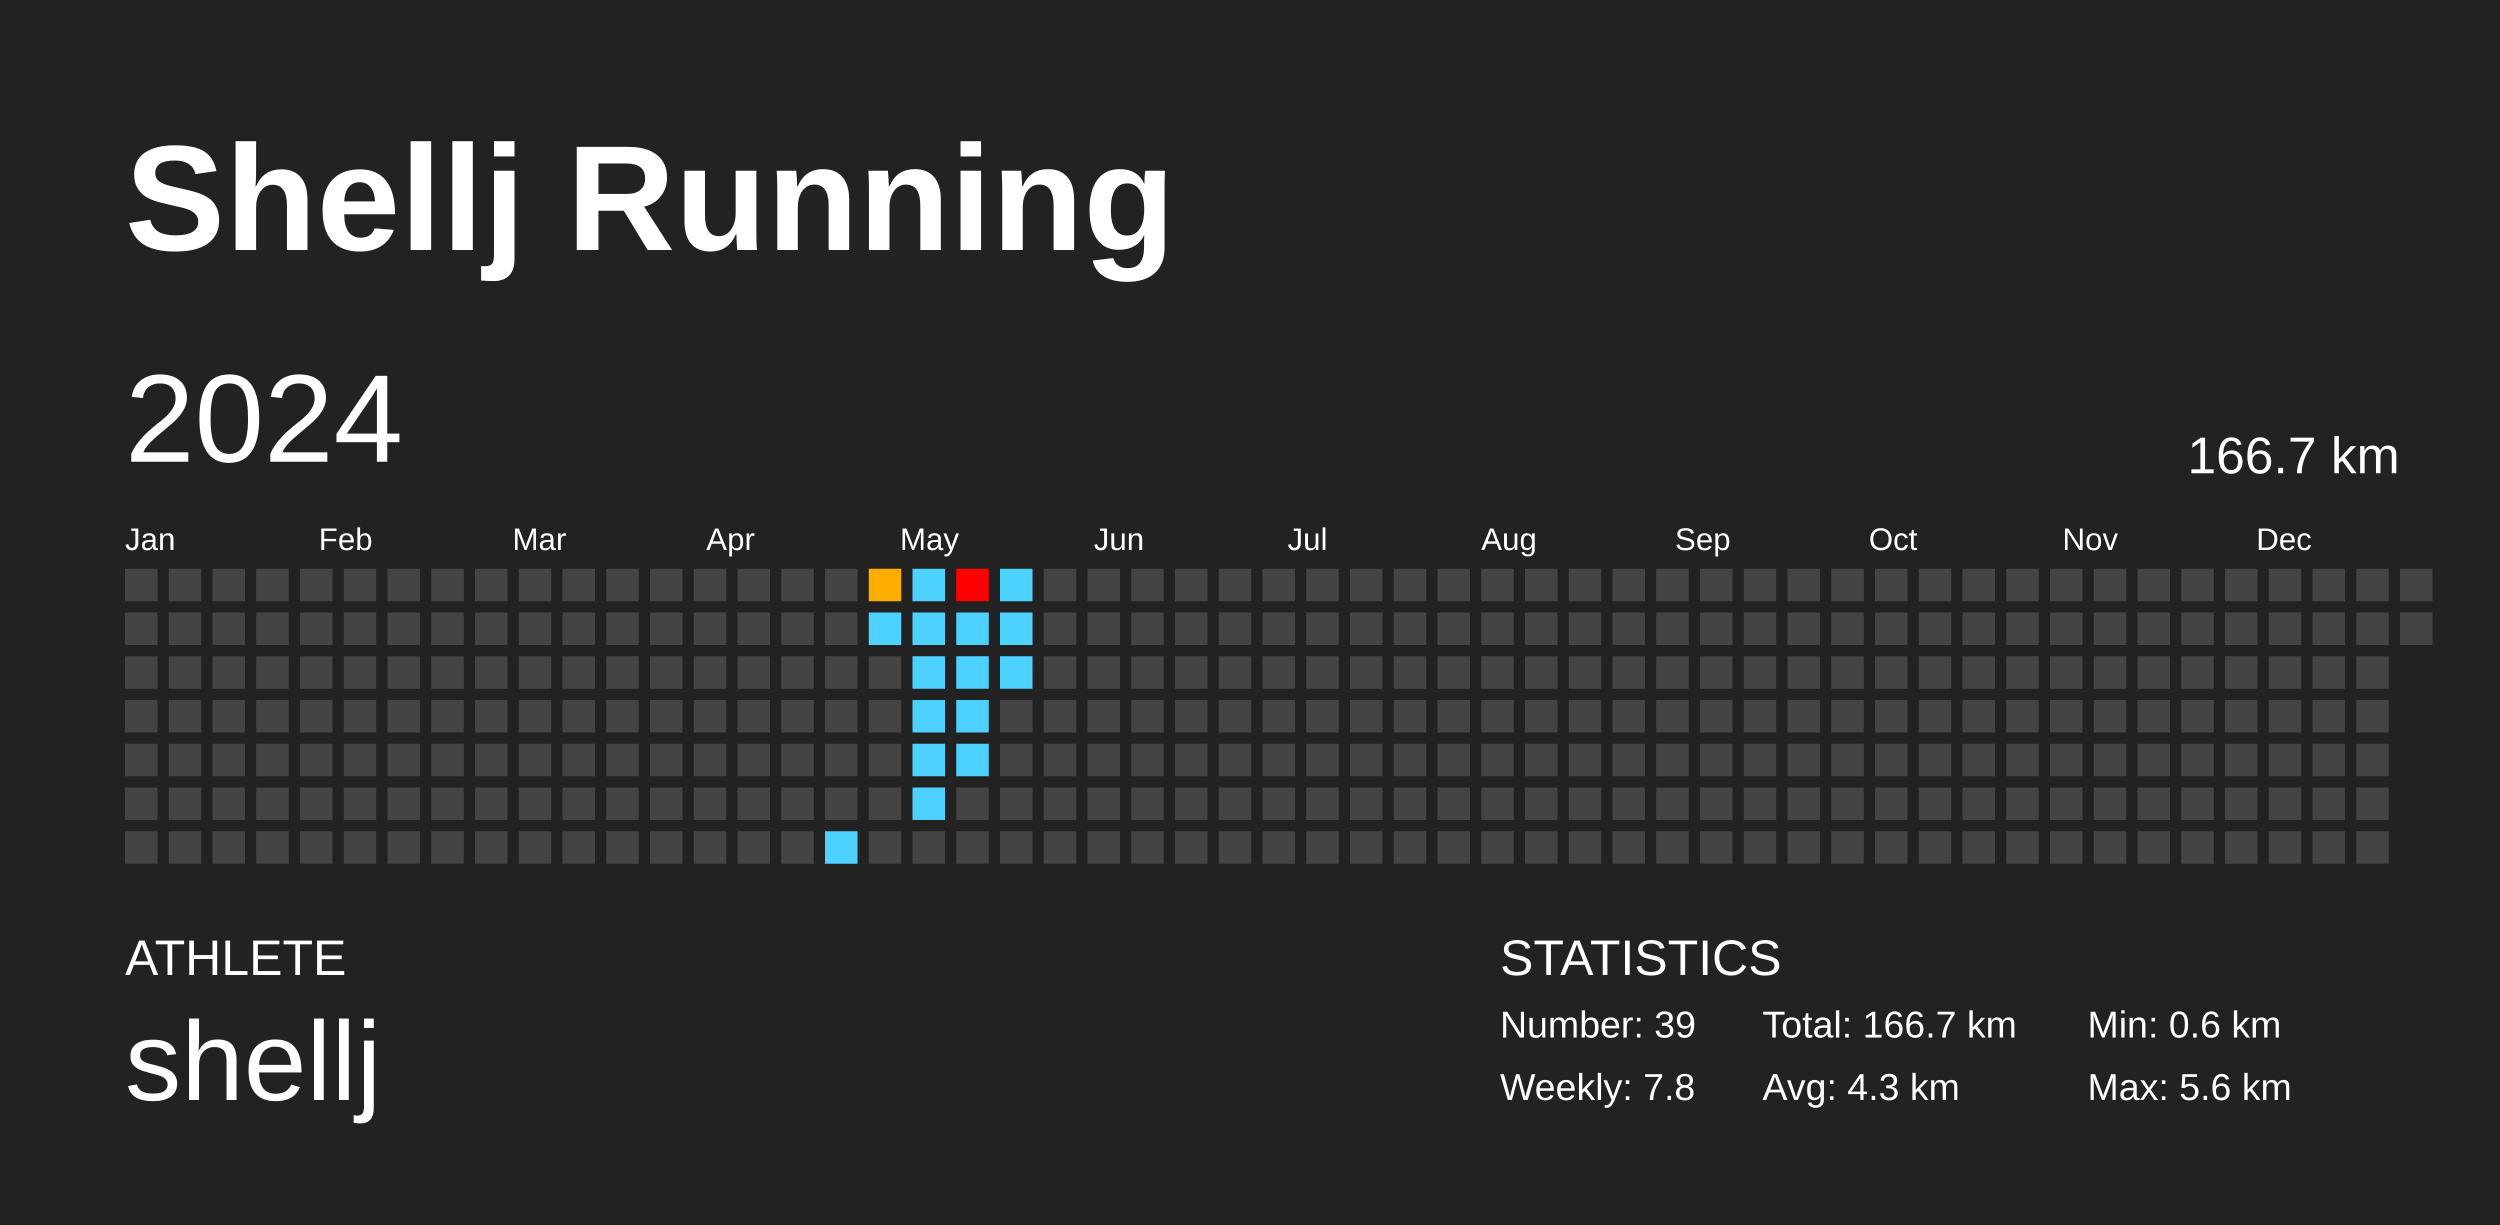
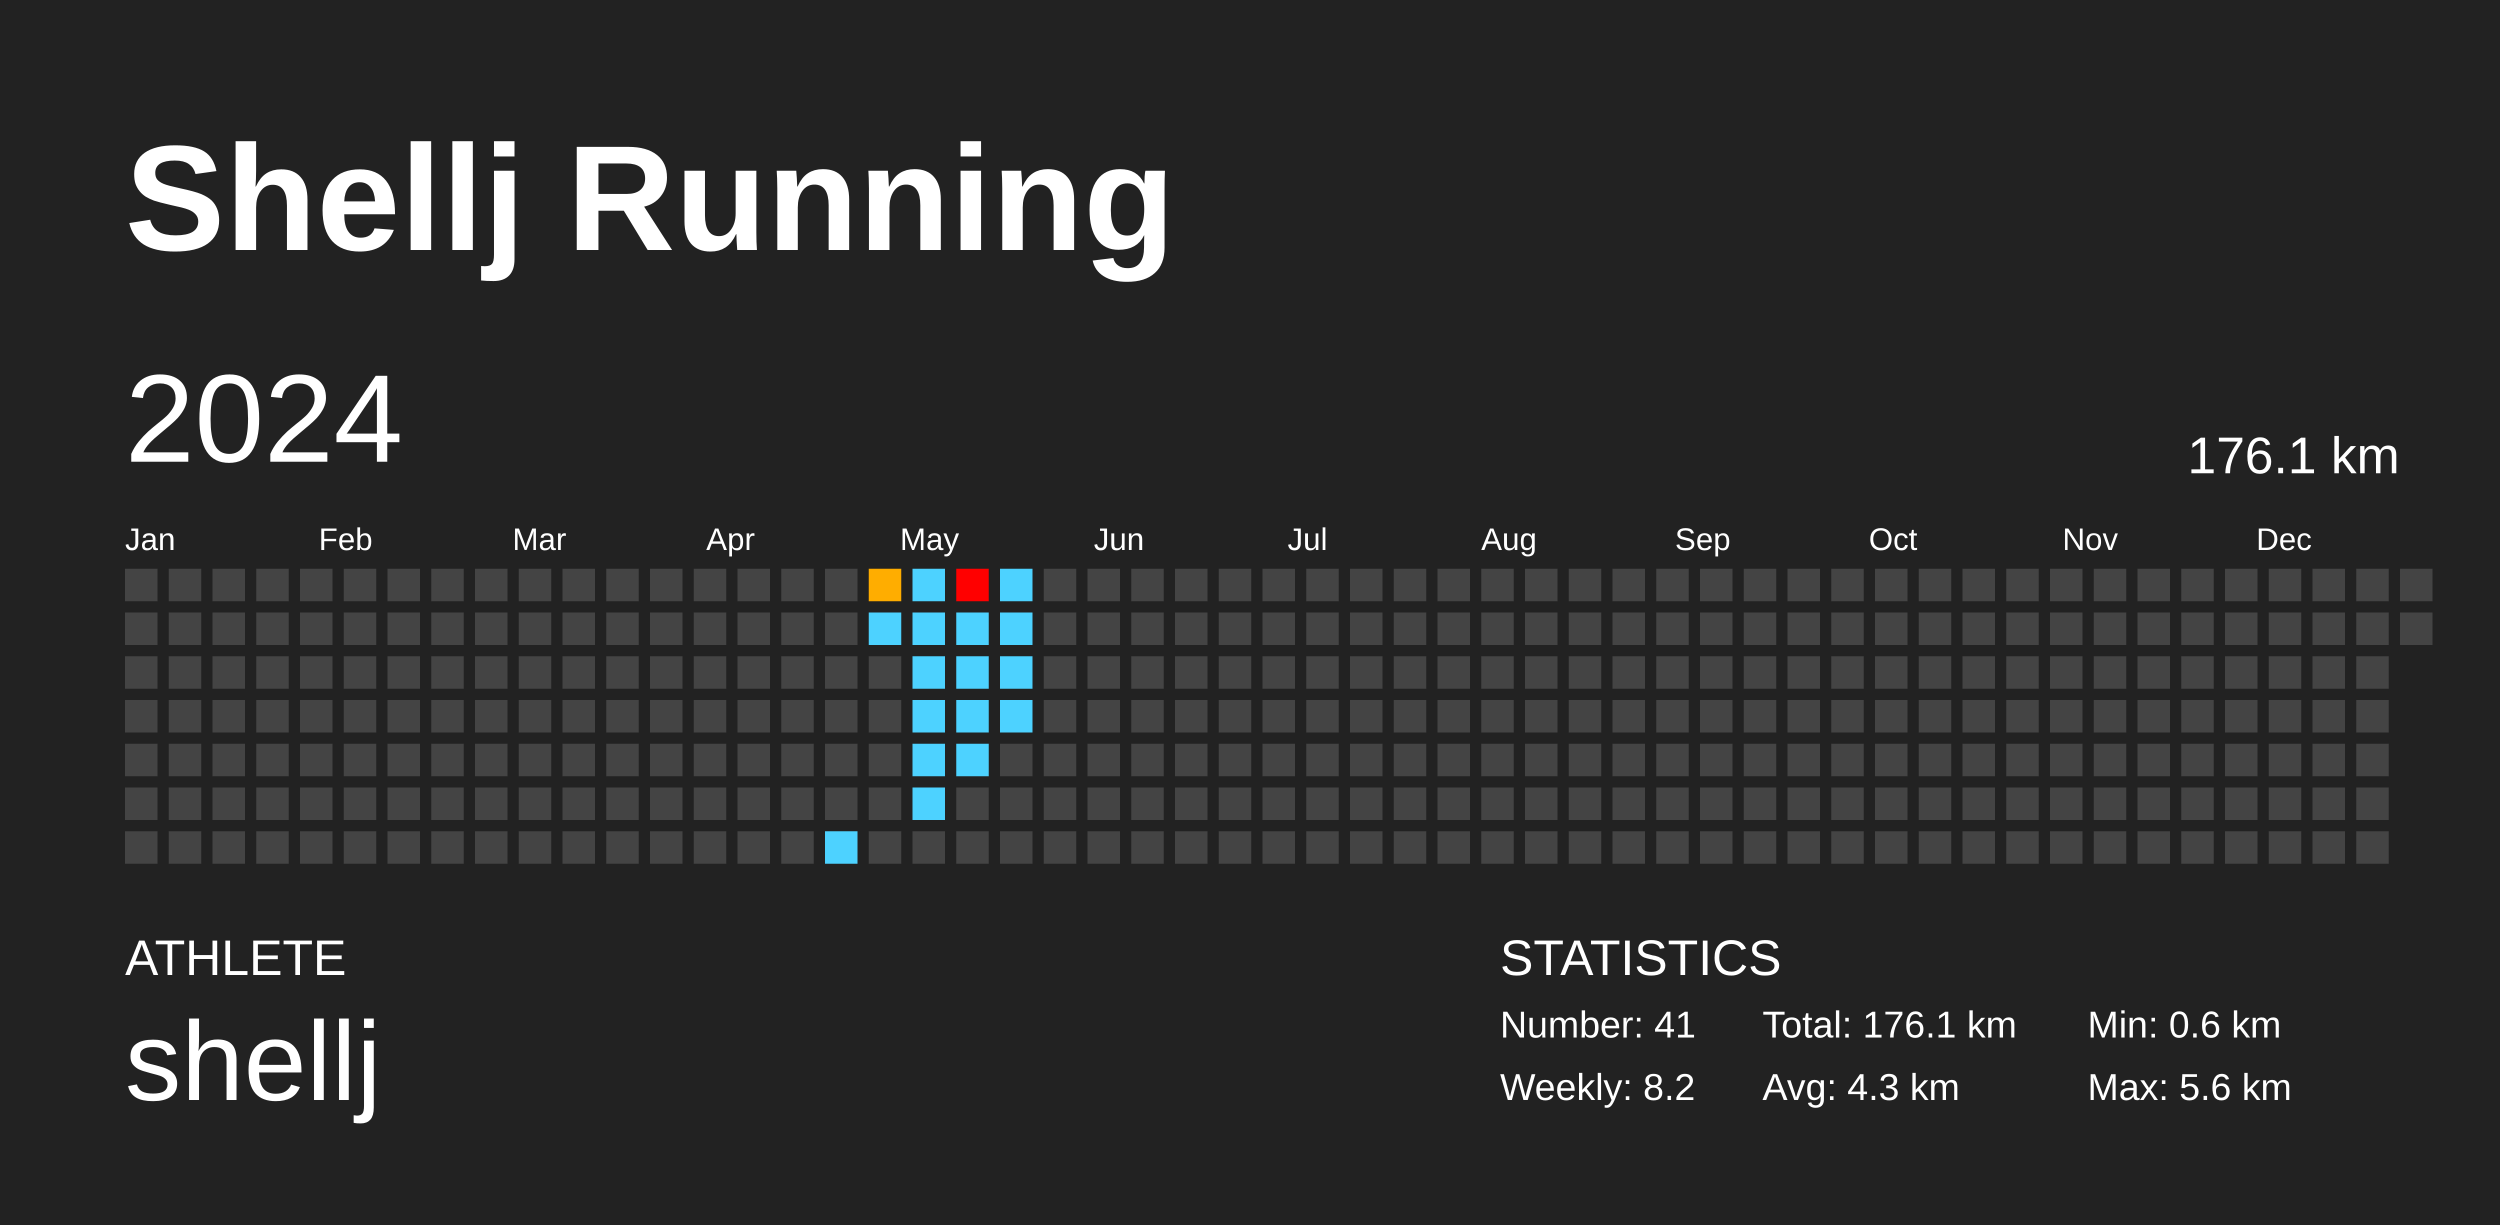
<svg xmlns="http://www.w3.org/2000/svg" baseProfile="full" height="98mm" version="1.1" viewBox="0,0,200,98" width="200mm">
  <defs />
  <rect fill="#222222" height="98" width="200" x="0" y="0" />
  <text fill="#FFFFFF" style="font-size:12px; font-family:Arial; font-weight:bold;" x="10" y="20">Shellj Running</text>
  <text fill="#FFFFFF" style="font-size:4px; font-family:Arial" x="10" y="78">ATHLETE</text>
  <text fill="#FFFFFF" style="font-size:9px; font-family:Arial" x="10" y="88">shellj</text>
  <text fill="#FFFFFF" style="font-size:4px; font-family:Arial" x="120" y="78">STATISTICS</text>
-   <text fill="#FFFFFF" style="font-size:3px; font-family:Arial" x="120" y="83">Number: 39</text>
-   <text fill="#FFFFFF" style="font-size:3px; font-family:Arial" x="120" y="88">Weekly: 7.8</text>
-   <text fill="#FFFFFF" style="font-size:3px; font-family:Arial" x="141" y="83">Total: 166.7 km</text>
+   <text fill="#FFFFFF" style="font-size:3px; font-family:Arial" x="120" y="83">Number: 41</text>
+   <text fill="#FFFFFF" style="font-size:3px; font-family:Arial" x="120" y="88">Weekly: 8.2</text>
+   <text fill="#FFFFFF" style="font-size:3px; font-family:Arial" x="141" y="83">Total: 176.1 km</text>
  <text fill="#FFFFFF" style="font-size:3px; font-family:Arial" x="141" y="88">Avg: 4.3 km</text>
  <text fill="#FFFFFF" style="font-size:3px; font-family:Arial" x="167" y="83">Min: 0.6 km</text>
  <text fill="#FFFFFF" style="font-size:3px; font-family:Arial" x="167" y="88">Max: 5.6 km</text>
  <text dominant-baseline="hanging" fill="#FFFFFF" style="font-size:10.0px; font-family:Arial;" x="10" y="30">2024</text>
-   <text dominant-baseline="hanging" fill="#FFFFFF" style="font-size:4.125px; font-family:Arial;" x="175" y="35">166.7 km</text>
+   <text dominant-baseline="hanging" fill="#FFFFFF" style="font-size:4.125px; font-family:Arial;" x="175" y="35">176.1 km</text>
  <text fill="#FFFFFF" style="font-size:2.5px; font-family:Arial" x="10.0" y="44">Jan</text>
  <text fill="#FFFFFF" style="font-size:2.5px; font-family:Arial" x="25.5" y="44">Feb</text>
  <text fill="#FFFFFF" style="font-size:2.5px; font-family:Arial" x="41.0" y="44">Mar</text>
  <text fill="#FFFFFF" style="font-size:2.5px; font-family:Arial" x="56.5" y="44">Apr</text>
  <text fill="#FFFFFF" style="font-size:2.5px; font-family:Arial" x="72.0" y="44">May</text>
  <text fill="#FFFFFF" style="font-size:2.5px; font-family:Arial" x="87.5" y="44">Jun</text>
  <text fill="#FFFFFF" style="font-size:2.5px; font-family:Arial" x="103.0" y="44">Jul</text>
  <text fill="#FFFFFF" style="font-size:2.5px; font-family:Arial" x="118.5" y="44">Aug</text>
  <text fill="#FFFFFF" style="font-size:2.5px; font-family:Arial" x="134.0" y="44">Sep</text>
  <text fill="#FFFFFF" style="font-size:2.5px; font-family:Arial" x="149.5" y="44">Oct</text>
  <text fill="#FFFFFF" style="font-size:2.5px; font-family:Arial" x="165.0" y="44">Nov</text>
  <text fill="#FFFFFF" style="font-size:2.5px; font-family:Arial" x="180.5" y="44">Dec</text>
  <rect fill="#444444" height="2.6" width="2.6" x="10.0" y="45.5" />
  <rect fill="#444444" height="2.6" width="2.6" x="10.0" y="49.0" />
  <rect fill="#444444" height="2.6" width="2.6" x="10.0" y="52.5" />
  <rect fill="#444444" height="2.6" width="2.6" x="10.0" y="56.0" />
  <rect fill="#444444" height="2.6" width="2.6" x="10.0" y="59.5" />
  <rect fill="#444444" height="2.6" width="2.6" x="10.0" y="63.0" />
  <rect fill="#444444" height="2.6" width="2.6" x="10.0" y="66.5" />
  <rect fill="#444444" height="2.6" width="2.6" x="13.5" y="45.5" />
  <rect fill="#444444" height="2.6" width="2.6" x="13.5" y="49.0" />
  <rect fill="#444444" height="2.6" width="2.6" x="13.5" y="52.5" />
  <rect fill="#444444" height="2.6" width="2.6" x="13.5" y="56.0" />
  <rect fill="#444444" height="2.6" width="2.6" x="13.5" y="59.5" />
  <rect fill="#444444" height="2.6" width="2.6" x="13.5" y="63.0" />
  <rect fill="#444444" height="2.6" width="2.6" x="13.5" y="66.5" />
  <rect fill="#444444" height="2.6" width="2.6" x="17.0" y="45.5" />
  <rect fill="#444444" height="2.6" width="2.6" x="17.0" y="49.0" />
  <rect fill="#444444" height="2.6" width="2.6" x="17.0" y="52.5" />
  <rect fill="#444444" height="2.6" width="2.6" x="17.0" y="56.0" />
  <rect fill="#444444" height="2.6" width="2.6" x="17.0" y="59.5" />
  <rect fill="#444444" height="2.6" width="2.6" x="17.0" y="63.0" />
  <rect fill="#444444" height="2.6" width="2.6" x="17.0" y="66.5" />
  <rect fill="#444444" height="2.6" width="2.6" x="20.5" y="45.5" />
  <rect fill="#444444" height="2.6" width="2.6" x="20.5" y="49.0" />
  <rect fill="#444444" height="2.6" width="2.6" x="20.5" y="52.5" />
  <rect fill="#444444" height="2.6" width="2.6" x="20.5" y="56.0" />
  <rect fill="#444444" height="2.6" width="2.6" x="20.5" y="59.5" />
  <rect fill="#444444" height="2.6" width="2.6" x="20.5" y="63.0" />
  <rect fill="#444444" height="2.6" width="2.6" x="20.5" y="66.5" />
  <rect fill="#444444" height="2.6" width="2.6" x="24.0" y="45.5" />
  <rect fill="#444444" height="2.6" width="2.6" x="24.0" y="49.0" />
  <rect fill="#444444" height="2.6" width="2.6" x="24.0" y="52.5" />
  <rect fill="#444444" height="2.6" width="2.6" x="24.0" y="56.0" />
  <rect fill="#444444" height="2.6" width="2.6" x="24.0" y="59.5" />
  <rect fill="#444444" height="2.6" width="2.6" x="24.0" y="63.0" />
  <rect fill="#444444" height="2.6" width="2.6" x="24.0" y="66.5" />
  <rect fill="#444444" height="2.6" width="2.6" x="27.5" y="45.5" />
  <rect fill="#444444" height="2.6" width="2.6" x="27.5" y="49.0" />
  <rect fill="#444444" height="2.6" width="2.6" x="27.5" y="52.5" />
  <rect fill="#444444" height="2.6" width="2.6" x="27.5" y="56.0" />
  <rect fill="#444444" height="2.6" width="2.6" x="27.5" y="59.5" />
  <rect fill="#444444" height="2.6" width="2.6" x="27.5" y="63.0" />
  <rect fill="#444444" height="2.6" width="2.6" x="27.5" y="66.5" />
  <rect fill="#444444" height="2.6" width="2.6" x="31.0" y="45.5" />
  <rect fill="#444444" height="2.6" width="2.6" x="31.0" y="49.0" />
  <rect fill="#444444" height="2.6" width="2.6" x="31.0" y="52.5" />
  <rect fill="#444444" height="2.6" width="2.6" x="31.0" y="56.0" />
  <rect fill="#444444" height="2.6" width="2.6" x="31.0" y="59.5" />
  <rect fill="#444444" height="2.6" width="2.6" x="31.0" y="63.0" />
  <rect fill="#444444" height="2.6" width="2.6" x="31.0" y="66.5" />
  <rect fill="#444444" height="2.6" width="2.6" x="34.5" y="45.5" />
  <rect fill="#444444" height="2.6" width="2.6" x="34.5" y="49.0" />
  <rect fill="#444444" height="2.6" width="2.6" x="34.5" y="52.5" />
  <rect fill="#444444" height="2.6" width="2.6" x="34.5" y="56.0" />
  <rect fill="#444444" height="2.6" width="2.6" x="34.5" y="59.5" />
  <rect fill="#444444" height="2.6" width="2.6" x="34.5" y="63.0" />
  <rect fill="#444444" height="2.6" width="2.6" x="34.5" y="66.5" />
  <rect fill="#444444" height="2.6" width="2.6" x="38.0" y="45.5" />
  <rect fill="#444444" height="2.6" width="2.6" x="38.0" y="49.0" />
  <rect fill="#444444" height="2.6" width="2.6" x="38.0" y="52.5" />
  <rect fill="#444444" height="2.6" width="2.6" x="38.0" y="56.0" />
  <rect fill="#444444" height="2.6" width="2.6" x="38.0" y="59.5" />
  <rect fill="#444444" height="2.6" width="2.6" x="38.0" y="63.0" />
  <rect fill="#444444" height="2.6" width="2.6" x="38.0" y="66.5" />
  <rect fill="#444444" height="2.6" width="2.6" x="41.5" y="45.5" />
  <rect fill="#444444" height="2.6" width="2.6" x="41.5" y="49.0" />
  <rect fill="#444444" height="2.6" width="2.6" x="41.5" y="52.5" />
  <rect fill="#444444" height="2.6" width="2.6" x="41.5" y="56.0" />
  <rect fill="#444444" height="2.6" width="2.6" x="41.5" y="59.5" />
  <rect fill="#444444" height="2.6" width="2.6" x="41.5" y="63.0" />
  <rect fill="#444444" height="2.6" width="2.6" x="41.5" y="66.5" />
  <rect fill="#444444" height="2.6" width="2.6" x="45.0" y="45.5" />
  <rect fill="#444444" height="2.6" width="2.6" x="45.0" y="49.0" />
  <rect fill="#444444" height="2.6" width="2.6" x="45.0" y="52.5" />
  <rect fill="#444444" height="2.6" width="2.6" x="45.0" y="56.0" />
  <rect fill="#444444" height="2.6" width="2.6" x="45.0" y="59.5" />
  <rect fill="#444444" height="2.6" width="2.6" x="45.0" y="63.0" />
  <rect fill="#444444" height="2.6" width="2.6" x="45.0" y="66.5" />
  <rect fill="#444444" height="2.6" width="2.6" x="48.5" y="45.5" />
  <rect fill="#444444" height="2.6" width="2.6" x="48.5" y="49.0" />
  <rect fill="#444444" height="2.6" width="2.6" x="48.5" y="52.5" />
  <rect fill="#444444" height="2.6" width="2.6" x="48.5" y="56.0" />
  <rect fill="#444444" height="2.6" width="2.6" x="48.5" y="59.5" />
  <rect fill="#444444" height="2.6" width="2.6" x="48.5" y="63.0" />
  <rect fill="#444444" height="2.6" width="2.6" x="48.5" y="66.5" />
  <rect fill="#444444" height="2.6" width="2.6" x="52.0" y="45.5" />
  <rect fill="#444444" height="2.6" width="2.6" x="52.0" y="49.0" />
  <rect fill="#444444" height="2.6" width="2.6" x="52.0" y="52.5" />
  <rect fill="#444444" height="2.6" width="2.6" x="52.0" y="56.0" />
  <rect fill="#444444" height="2.6" width="2.6" x="52.0" y="59.5" />
  <rect fill="#444444" height="2.6" width="2.6" x="52.0" y="63.0" />
  <rect fill="#444444" height="2.6" width="2.6" x="52.0" y="66.5" />
  <rect fill="#444444" height="2.6" width="2.6" x="55.5" y="45.5" />
  <rect fill="#444444" height="2.6" width="2.6" x="55.5" y="49.0" />
  <rect fill="#444444" height="2.6" width="2.6" x="55.5" y="52.5" />
  <rect fill="#444444" height="2.6" width="2.6" x="55.5" y="56.0" />
  <rect fill="#444444" height="2.6" width="2.6" x="55.5" y="59.5" />
  <rect fill="#444444" height="2.6" width="2.6" x="55.5" y="63.0" />
  <rect fill="#444444" height="2.6" width="2.6" x="55.5" y="66.5" />
  <rect fill="#444444" height="2.6" width="2.6" x="59.0" y="45.5" />
  <rect fill="#444444" height="2.6" width="2.6" x="59.0" y="49.0" />
  <rect fill="#444444" height="2.6" width="2.6" x="59.0" y="52.5" />
  <rect fill="#444444" height="2.6" width="2.6" x="59.0" y="56.0" />
  <rect fill="#444444" height="2.6" width="2.6" x="59.0" y="59.5" />
  <rect fill="#444444" height="2.6" width="2.6" x="59.0" y="63.0" />
  <rect fill="#444444" height="2.6" width="2.6" x="59.0" y="66.5" />
  <rect fill="#444444" height="2.6" width="2.6" x="62.5" y="45.5" />
  <rect fill="#444444" height="2.6" width="2.6" x="62.5" y="49.0" />
  <rect fill="#444444" height="2.6" width="2.6" x="62.5" y="52.5" />
  <rect fill="#444444" height="2.6" width="2.6" x="62.5" y="56.0" />
  <rect fill="#444444" height="2.6" width="2.6" x="62.5" y="59.5" />
  <rect fill="#444444" height="2.6" width="2.6" x="62.5" y="63.0" />
  <rect fill="#444444" height="2.6" width="2.6" x="62.5" y="66.5" />
  <rect fill="#444444" height="2.6" width="2.6" x="66.0" y="45.5" />
  <rect fill="#444444" height="2.6" width="2.6" x="66.0" y="49.0" />
  <rect fill="#444444" height="2.6" width="2.6" x="66.0" y="52.5" />
  <rect fill="#444444" height="2.6" width="2.6" x="66.0" y="56.0" />
  <rect fill="#444444" height="2.6" width="2.6" x="66.0" y="59.5" />
  <rect fill="#444444" height="2.6" width="2.6" x="66.0" y="63.0" />
  <rect fill="#4dd2ff" height="2.6" width="2.6" x="66.0" y="66.5" />
  <rect fill="#ffad00" height="2.6" width="2.6" x="69.5" y="45.5" />
  <rect fill="#4dd2ff" height="2.6" width="2.6" x="69.5" y="49.0" />
  <rect fill="#444444" height="2.6" width="2.6" x="69.5" y="52.5" />
  <rect fill="#444444" height="2.6" width="2.6" x="69.5" y="56.0" />
  <rect fill="#444444" height="2.6" width="2.6" x="69.5" y="59.5" />
  <rect fill="#444444" height="2.6" width="2.6" x="69.5" y="63.0" />
  <rect fill="#444444" height="2.6" width="2.6" x="69.5" y="66.5" />
  <rect fill="#4dd2ff" height="2.6" width="2.6" x="73.0" y="45.5" />
  <rect fill="#4dd2ff" height="2.6" width="2.6" x="73.0" y="49.0" />
  <rect fill="#4dd2ff" height="2.6" width="2.6" x="73.0" y="52.5" />
  <rect fill="#4dd2ff" height="2.6" width="2.6" x="73.0" y="56.0" />
  <rect fill="#4dd2ff" height="2.6" width="2.6" x="73.0" y="59.5" />
  <rect fill="#4dd2ff" height="2.6" width="2.6" x="73.0" y="63.0" />
  <rect fill="#444444" height="2.6" width="2.6" x="73.0" y="66.5" />
  <rect fill="red" height="2.6" width="2.6" x="76.5" y="45.5" />
  <rect fill="#4dd2ff" height="2.6" width="2.6" x="76.5" y="49.0" />
  <rect fill="#4dd2ff" height="2.6" width="2.6" x="76.5" y="52.5" />
  <rect fill="#4dd2ff" height="2.6" width="2.6" x="76.5" y="56.0" />
  <rect fill="#4dd2ff" height="2.6" width="2.6" x="76.5" y="59.5" />
  <rect fill="#444444" height="2.6" width="2.6" x="76.5" y="63.0" />
  <rect fill="#444444" height="2.6" width="2.6" x="76.5" y="66.5" />
  <rect fill="#4dd2ff" height="2.6" width="2.6" x="80.0" y="45.5" />
  <rect fill="#4dd2ff" height="2.6" width="2.6" x="80.0" y="49.0" />
  <rect fill="#4dd2ff" height="2.6" width="2.6" x="80.0" y="52.5" />
-   <rect fill="#444444" height="2.6" width="2.6" x="80.0" y="56.0" />
+   <rect fill="#4dd2ff" height="2.6" width="2.6" x="80.0" y="56.0" />
  <rect fill="#444444" height="2.6" width="2.6" x="80.0" y="59.5" />
  <rect fill="#444444" height="2.6" width="2.6" x="80.0" y="63.0" />
  <rect fill="#444444" height="2.6" width="2.6" x="80.0" y="66.5" />
  <rect fill="#444444" height="2.6" width="2.6" x="83.5" y="45.5" />
  <rect fill="#444444" height="2.6" width="2.6" x="83.5" y="49.0" />
  <rect fill="#444444" height="2.6" width="2.6" x="83.5" y="52.5" />
  <rect fill="#444444" height="2.6" width="2.6" x="83.5" y="56.0" />
  <rect fill="#444444" height="2.6" width="2.6" x="83.5" y="59.5" />
  <rect fill="#444444" height="2.6" width="2.6" x="83.5" y="63.0" />
  <rect fill="#444444" height="2.6" width="2.6" x="83.5" y="66.5" />
  <rect fill="#444444" height="2.6" width="2.6" x="87.0" y="45.5" />
  <rect fill="#444444" height="2.6" width="2.6" x="87.0" y="49.0" />
  <rect fill="#444444" height="2.6" width="2.6" x="87.0" y="52.5" />
  <rect fill="#444444" height="2.6" width="2.6" x="87.0" y="56.0" />
  <rect fill="#444444" height="2.6" width="2.6" x="87.0" y="59.5" />
  <rect fill="#444444" height="2.6" width="2.6" x="87.0" y="63.0" />
  <rect fill="#444444" height="2.6" width="2.6" x="87.0" y="66.5" />
  <rect fill="#444444" height="2.6" width="2.6" x="90.5" y="45.5" />
  <rect fill="#444444" height="2.6" width="2.6" x="90.5" y="49.0" />
  <rect fill="#444444" height="2.6" width="2.6" x="90.5" y="52.5" />
  <rect fill="#444444" height="2.6" width="2.6" x="90.5" y="56.0" />
  <rect fill="#444444" height="2.6" width="2.6" x="90.5" y="59.5" />
  <rect fill="#444444" height="2.6" width="2.6" x="90.5" y="63.0" />
  <rect fill="#444444" height="2.6" width="2.6" x="90.5" y="66.5" />
  <rect fill="#444444" height="2.6" width="2.6" x="94.0" y="45.5" />
  <rect fill="#444444" height="2.6" width="2.6" x="94.0" y="49.0" />
  <rect fill="#444444" height="2.6" width="2.6" x="94.0" y="52.5" />
  <rect fill="#444444" height="2.6" width="2.6" x="94.0" y="56.0" />
  <rect fill="#444444" height="2.6" width="2.6" x="94.0" y="59.5" />
  <rect fill="#444444" height="2.6" width="2.6" x="94.0" y="63.0" />
  <rect fill="#444444" height="2.6" width="2.6" x="94.0" y="66.5" />
  <rect fill="#444444" height="2.6" width="2.6" x="97.5" y="45.5" />
  <rect fill="#444444" height="2.6" width="2.6" x="97.5" y="49.0" />
  <rect fill="#444444" height="2.6" width="2.6" x="97.5" y="52.5" />
  <rect fill="#444444" height="2.6" width="2.6" x="97.5" y="56.0" />
  <rect fill="#444444" height="2.6" width="2.6" x="97.5" y="59.5" />
  <rect fill="#444444" height="2.6" width="2.6" x="97.5" y="63.0" />
  <rect fill="#444444" height="2.6" width="2.6" x="97.5" y="66.5" />
  <rect fill="#444444" height="2.6" width="2.6" x="101.0" y="45.5" />
  <rect fill="#444444" height="2.6" width="2.6" x="101.0" y="49.0" />
  <rect fill="#444444" height="2.6" width="2.6" x="101.0" y="52.5" />
  <rect fill="#444444" height="2.6" width="2.6" x="101.0" y="56.0" />
  <rect fill="#444444" height="2.6" width="2.6" x="101.0" y="59.5" />
  <rect fill="#444444" height="2.6" width="2.6" x="101.0" y="63.0" />
  <rect fill="#444444" height="2.6" width="2.6" x="101.0" y="66.5" />
  <rect fill="#444444" height="2.6" width="2.6" x="104.5" y="45.5" />
  <rect fill="#444444" height="2.6" width="2.6" x="104.5" y="49.0" />
  <rect fill="#444444" height="2.6" width="2.6" x="104.5" y="52.5" />
  <rect fill="#444444" height="2.6" width="2.6" x="104.5" y="56.0" />
  <rect fill="#444444" height="2.6" width="2.6" x="104.5" y="59.5" />
  <rect fill="#444444" height="2.6" width="2.6" x="104.5" y="63.0" />
  <rect fill="#444444" height="2.6" width="2.6" x="104.5" y="66.5" />
  <rect fill="#444444" height="2.6" width="2.6" x="108.0" y="45.5" />
  <rect fill="#444444" height="2.6" width="2.6" x="108.0" y="49.0" />
  <rect fill="#444444" height="2.6" width="2.6" x="108.0" y="52.5" />
  <rect fill="#444444" height="2.6" width="2.6" x="108.0" y="56.0" />
  <rect fill="#444444" height="2.6" width="2.6" x="108.0" y="59.5" />
  <rect fill="#444444" height="2.6" width="2.6" x="108.0" y="63.0" />
  <rect fill="#444444" height="2.6" width="2.6" x="108.0" y="66.5" />
  <rect fill="#444444" height="2.6" width="2.6" x="111.5" y="45.5" />
  <rect fill="#444444" height="2.6" width="2.6" x="111.5" y="49.0" />
  <rect fill="#444444" height="2.6" width="2.6" x="111.5" y="52.5" />
  <rect fill="#444444" height="2.6" width="2.6" x="111.5" y="56.0" />
  <rect fill="#444444" height="2.6" width="2.6" x="111.5" y="59.5" />
  <rect fill="#444444" height="2.6" width="2.6" x="111.5" y="63.0" />
  <rect fill="#444444" height="2.6" width="2.6" x="111.5" y="66.5" />
  <rect fill="#444444" height="2.6" width="2.6" x="115.0" y="45.5" />
  <rect fill="#444444" height="2.6" width="2.6" x="115.0" y="49.0" />
  <rect fill="#444444" height="2.6" width="2.6" x="115.0" y="52.5" />
  <rect fill="#444444" height="2.6" width="2.6" x="115.0" y="56.0" />
  <rect fill="#444444" height="2.6" width="2.6" x="115.0" y="59.5" />
  <rect fill="#444444" height="2.6" width="2.6" x="115.0" y="63.0" />
  <rect fill="#444444" height="2.6" width="2.6" x="115.0" y="66.5" />
  <rect fill="#444444" height="2.6" width="2.6" x="118.5" y="45.5" />
  <rect fill="#444444" height="2.6" width="2.6" x="118.5" y="49.0" />
  <rect fill="#444444" height="2.6" width="2.6" x="118.5" y="52.5" />
  <rect fill="#444444" height="2.6" width="2.6" x="118.5" y="56.0" />
  <rect fill="#444444" height="2.6" width="2.6" x="118.5" y="59.5" />
  <rect fill="#444444" height="2.6" width="2.6" x="118.5" y="63.0" />
  <rect fill="#444444" height="2.6" width="2.6" x="118.5" y="66.5" />
  <rect fill="#444444" height="2.6" width="2.6" x="122.0" y="45.5" />
  <rect fill="#444444" height="2.6" width="2.6" x="122.0" y="49.0" />
  <rect fill="#444444" height="2.6" width="2.6" x="122.0" y="52.5" />
  <rect fill="#444444" height="2.6" width="2.6" x="122.0" y="56.0" />
  <rect fill="#444444" height="2.6" width="2.6" x="122.0" y="59.5" />
  <rect fill="#444444" height="2.6" width="2.6" x="122.0" y="63.0" />
  <rect fill="#444444" height="2.6" width="2.6" x="122.0" y="66.5" />
  <rect fill="#444444" height="2.6" width="2.6" x="125.5" y="45.5" />
  <rect fill="#444444" height="2.6" width="2.6" x="125.5" y="49.0" />
  <rect fill="#444444" height="2.6" width="2.6" x="125.5" y="52.5" />
  <rect fill="#444444" height="2.6" width="2.6" x="125.5" y="56.0" />
  <rect fill="#444444" height="2.6" width="2.6" x="125.5" y="59.5" />
  <rect fill="#444444" height="2.6" width="2.6" x="125.5" y="63.0" />
  <rect fill="#444444" height="2.6" width="2.6" x="125.5" y="66.5" />
  <rect fill="#444444" height="2.6" width="2.6" x="129.0" y="45.5" />
  <rect fill="#444444" height="2.6" width="2.6" x="129.0" y="49.0" />
  <rect fill="#444444" height="2.6" width="2.6" x="129.0" y="52.5" />
  <rect fill="#444444" height="2.6" width="2.6" x="129.0" y="56.0" />
  <rect fill="#444444" height="2.6" width="2.6" x="129.0" y="59.5" />
  <rect fill="#444444" height="2.6" width="2.6" x="129.0" y="63.0" />
  <rect fill="#444444" height="2.6" width="2.6" x="129.0" y="66.5" />
  <rect fill="#444444" height="2.6" width="2.6" x="132.5" y="45.5" />
  <rect fill="#444444" height="2.6" width="2.6" x="132.5" y="49.0" />
  <rect fill="#444444" height="2.6" width="2.6" x="132.5" y="52.5" />
  <rect fill="#444444" height="2.6" width="2.6" x="132.5" y="56.0" />
  <rect fill="#444444" height="2.6" width="2.6" x="132.5" y="59.5" />
  <rect fill="#444444" height="2.6" width="2.6" x="132.5" y="63.0" />
  <rect fill="#444444" height="2.6" width="2.6" x="132.5" y="66.5" />
  <rect fill="#444444" height="2.6" width="2.6" x="136.0" y="45.5" />
  <rect fill="#444444" height="2.6" width="2.6" x="136.0" y="49.0" />
  <rect fill="#444444" height="2.6" width="2.6" x="136.0" y="52.5" />
  <rect fill="#444444" height="2.6" width="2.6" x="136.0" y="56.0" />
  <rect fill="#444444" height="2.6" width="2.6" x="136.0" y="59.5" />
  <rect fill="#444444" height="2.6" width="2.6" x="136.0" y="63.0" />
  <rect fill="#444444" height="2.6" width="2.6" x="136.0" y="66.5" />
  <rect fill="#444444" height="2.6" width="2.6" x="139.5" y="45.5" />
  <rect fill="#444444" height="2.6" width="2.6" x="139.5" y="49.0" />
  <rect fill="#444444" height="2.6" width="2.6" x="139.5" y="52.5" />
  <rect fill="#444444" height="2.6" width="2.6" x="139.5" y="56.0" />
  <rect fill="#444444" height="2.6" width="2.6" x="139.5" y="59.5" />
  <rect fill="#444444" height="2.6" width="2.6" x="139.5" y="63.0" />
  <rect fill="#444444" height="2.6" width="2.6" x="139.5" y="66.5" />
  <rect fill="#444444" height="2.6" width="2.6" x="143.0" y="45.5" />
  <rect fill="#444444" height="2.6" width="2.6" x="143.0" y="49.0" />
  <rect fill="#444444" height="2.6" width="2.6" x="143.0" y="52.5" />
  <rect fill="#444444" height="2.6" width="2.6" x="143.0" y="56.0" />
  <rect fill="#444444" height="2.6" width="2.6" x="143.0" y="59.5" />
  <rect fill="#444444" height="2.6" width="2.6" x="143.0" y="63.0" />
  <rect fill="#444444" height="2.6" width="2.6" x="143.0" y="66.5" />
  <rect fill="#444444" height="2.6" width="2.6" x="146.5" y="45.5" />
  <rect fill="#444444" height="2.6" width="2.6" x="146.5" y="49.0" />
  <rect fill="#444444" height="2.6" width="2.6" x="146.5" y="52.5" />
  <rect fill="#444444" height="2.6" width="2.6" x="146.5" y="56.0" />
  <rect fill="#444444" height="2.6" width="2.6" x="146.5" y="59.5" />
  <rect fill="#444444" height="2.6" width="2.6" x="146.5" y="63.0" />
  <rect fill="#444444" height="2.6" width="2.6" x="146.5" y="66.5" />
  <rect fill="#444444" height="2.6" width="2.6" x="150.0" y="45.5" />
  <rect fill="#444444" height="2.6" width="2.6" x="150.0" y="49.0" />
  <rect fill="#444444" height="2.6" width="2.6" x="150.0" y="52.5" />
  <rect fill="#444444" height="2.6" width="2.6" x="150.0" y="56.0" />
  <rect fill="#444444" height="2.6" width="2.6" x="150.0" y="59.5" />
  <rect fill="#444444" height="2.6" width="2.6" x="150.0" y="63.0" />
  <rect fill="#444444" height="2.6" width="2.6" x="150.0" y="66.5" />
  <rect fill="#444444" height="2.6" width="2.6" x="153.5" y="45.5" />
  <rect fill="#444444" height="2.6" width="2.6" x="153.5" y="49.0" />
  <rect fill="#444444" height="2.6" width="2.6" x="153.5" y="52.5" />
  <rect fill="#444444" height="2.6" width="2.6" x="153.5" y="56.0" />
  <rect fill="#444444" height="2.6" width="2.6" x="153.5" y="59.5" />
  <rect fill="#444444" height="2.6" width="2.6" x="153.5" y="63.0" />
  <rect fill="#444444" height="2.6" width="2.6" x="153.5" y="66.5" />
  <rect fill="#444444" height="2.6" width="2.6" x="157.0" y="45.5" />
  <rect fill="#444444" height="2.6" width="2.6" x="157.0" y="49.0" />
  <rect fill="#444444" height="2.6" width="2.6" x="157.0" y="52.5" />
  <rect fill="#444444" height="2.6" width="2.6" x="157.0" y="56.0" />
  <rect fill="#444444" height="2.6" width="2.6" x="157.0" y="59.5" />
  <rect fill="#444444" height="2.6" width="2.6" x="157.0" y="63.0" />
  <rect fill="#444444" height="2.6" width="2.6" x="157.0" y="66.5" />
  <rect fill="#444444" height="2.6" width="2.6" x="160.5" y="45.5" />
  <rect fill="#444444" height="2.6" width="2.6" x="160.5" y="49.0" />
  <rect fill="#444444" height="2.6" width="2.6" x="160.5" y="52.5" />
  <rect fill="#444444" height="2.6" width="2.6" x="160.5" y="56.0" />
  <rect fill="#444444" height="2.6" width="2.6" x="160.5" y="59.5" />
  <rect fill="#444444" height="2.6" width="2.6" x="160.5" y="63.0" />
  <rect fill="#444444" height="2.6" width="2.6" x="160.5" y="66.5" />
  <rect fill="#444444" height="2.6" width="2.6" x="164.0" y="45.5" />
  <rect fill="#444444" height="2.6" width="2.6" x="164.0" y="49.0" />
  <rect fill="#444444" height="2.6" width="2.6" x="164.0" y="52.5" />
  <rect fill="#444444" height="2.6" width="2.6" x="164.0" y="56.0" />
  <rect fill="#444444" height="2.6" width="2.6" x="164.0" y="59.5" />
  <rect fill="#444444" height="2.6" width="2.6" x="164.0" y="63.0" />
  <rect fill="#444444" height="2.6" width="2.6" x="164.0" y="66.5" />
  <rect fill="#444444" height="2.6" width="2.6" x="167.5" y="45.5" />
  <rect fill="#444444" height="2.6" width="2.6" x="167.5" y="49.0" />
  <rect fill="#444444" height="2.6" width="2.6" x="167.5" y="52.5" />
  <rect fill="#444444" height="2.6" width="2.6" x="167.5" y="56.0" />
  <rect fill="#444444" height="2.6" width="2.6" x="167.5" y="59.5" />
  <rect fill="#444444" height="2.6" width="2.6" x="167.5" y="63.0" />
  <rect fill="#444444" height="2.6" width="2.6" x="167.5" y="66.5" />
  <rect fill="#444444" height="2.6" width="2.6" x="171.0" y="45.5" />
  <rect fill="#444444" height="2.6" width="2.6" x="171.0" y="49.0" />
  <rect fill="#444444" height="2.6" width="2.6" x="171.0" y="52.5" />
  <rect fill="#444444" height="2.6" width="2.6" x="171.0" y="56.0" />
  <rect fill="#444444" height="2.6" width="2.6" x="171.0" y="59.5" />
  <rect fill="#444444" height="2.6" width="2.6" x="171.0" y="63.0" />
  <rect fill="#444444" height="2.6" width="2.6" x="171.0" y="66.5" />
  <rect fill="#444444" height="2.6" width="2.6" x="174.5" y="45.5" />
  <rect fill="#444444" height="2.6" width="2.6" x="174.5" y="49.0" />
  <rect fill="#444444" height="2.6" width="2.6" x="174.5" y="52.5" />
  <rect fill="#444444" height="2.6" width="2.6" x="174.5" y="56.0" />
  <rect fill="#444444" height="2.6" width="2.6" x="174.5" y="59.5" />
  <rect fill="#444444" height="2.6" width="2.6" x="174.5" y="63.0" />
  <rect fill="#444444" height="2.6" width="2.6" x="174.5" y="66.5" />
  <rect fill="#444444" height="2.6" width="2.6" x="178.0" y="45.5" />
  <rect fill="#444444" height="2.6" width="2.6" x="178.0" y="49.0" />
  <rect fill="#444444" height="2.6" width="2.6" x="178.0" y="52.5" />
  <rect fill="#444444" height="2.6" width="2.6" x="178.0" y="56.0" />
  <rect fill="#444444" height="2.6" width="2.6" x="178.0" y="59.5" />
  <rect fill="#444444" height="2.6" width="2.6" x="178.0" y="63.0" />
  <rect fill="#444444" height="2.6" width="2.6" x="178.0" y="66.5" />
  <rect fill="#444444" height="2.6" width="2.6" x="181.5" y="45.5" />
  <rect fill="#444444" height="2.6" width="2.6" x="181.5" y="49.0" />
  <rect fill="#444444" height="2.6" width="2.6" x="181.5" y="52.5" />
  <rect fill="#444444" height="2.6" width="2.6" x="181.5" y="56.0" />
  <rect fill="#444444" height="2.6" width="2.6" x="181.5" y="59.5" />
  <rect fill="#444444" height="2.6" width="2.6" x="181.5" y="63.0" />
  <rect fill="#444444" height="2.6" width="2.6" x="181.5" y="66.5" />
  <rect fill="#444444" height="2.6" width="2.6" x="185.0" y="45.5" />
  <rect fill="#444444" height="2.6" width="2.6" x="185.0" y="49.0" />
  <rect fill="#444444" height="2.6" width="2.6" x="185.0" y="52.5" />
  <rect fill="#444444" height="2.6" width="2.6" x="185.0" y="56.0" />
  <rect fill="#444444" height="2.6" width="2.6" x="185.0" y="59.5" />
  <rect fill="#444444" height="2.6" width="2.6" x="185.0" y="63.0" />
  <rect fill="#444444" height="2.6" width="2.6" x="185.0" y="66.5" />
  <rect fill="#444444" height="2.6" width="2.6" x="188.5" y="45.5" />
  <rect fill="#444444" height="2.6" width="2.6" x="188.5" y="49.0" />
  <rect fill="#444444" height="2.6" width="2.6" x="188.5" y="52.5" />
  <rect fill="#444444" height="2.6" width="2.6" x="188.5" y="56.0" />
  <rect fill="#444444" height="2.6" width="2.6" x="188.5" y="59.5" />
  <rect fill="#444444" height="2.6" width="2.6" x="188.5" y="63.0" />
  <rect fill="#444444" height="2.6" width="2.6" x="188.5" y="66.5" />
  <rect fill="#444444" height="2.6" width="2.6" x="192.0" y="45.5" />
  <rect fill="#444444" height="2.6" width="2.6" x="192.0" y="49.0" />
</svg>
